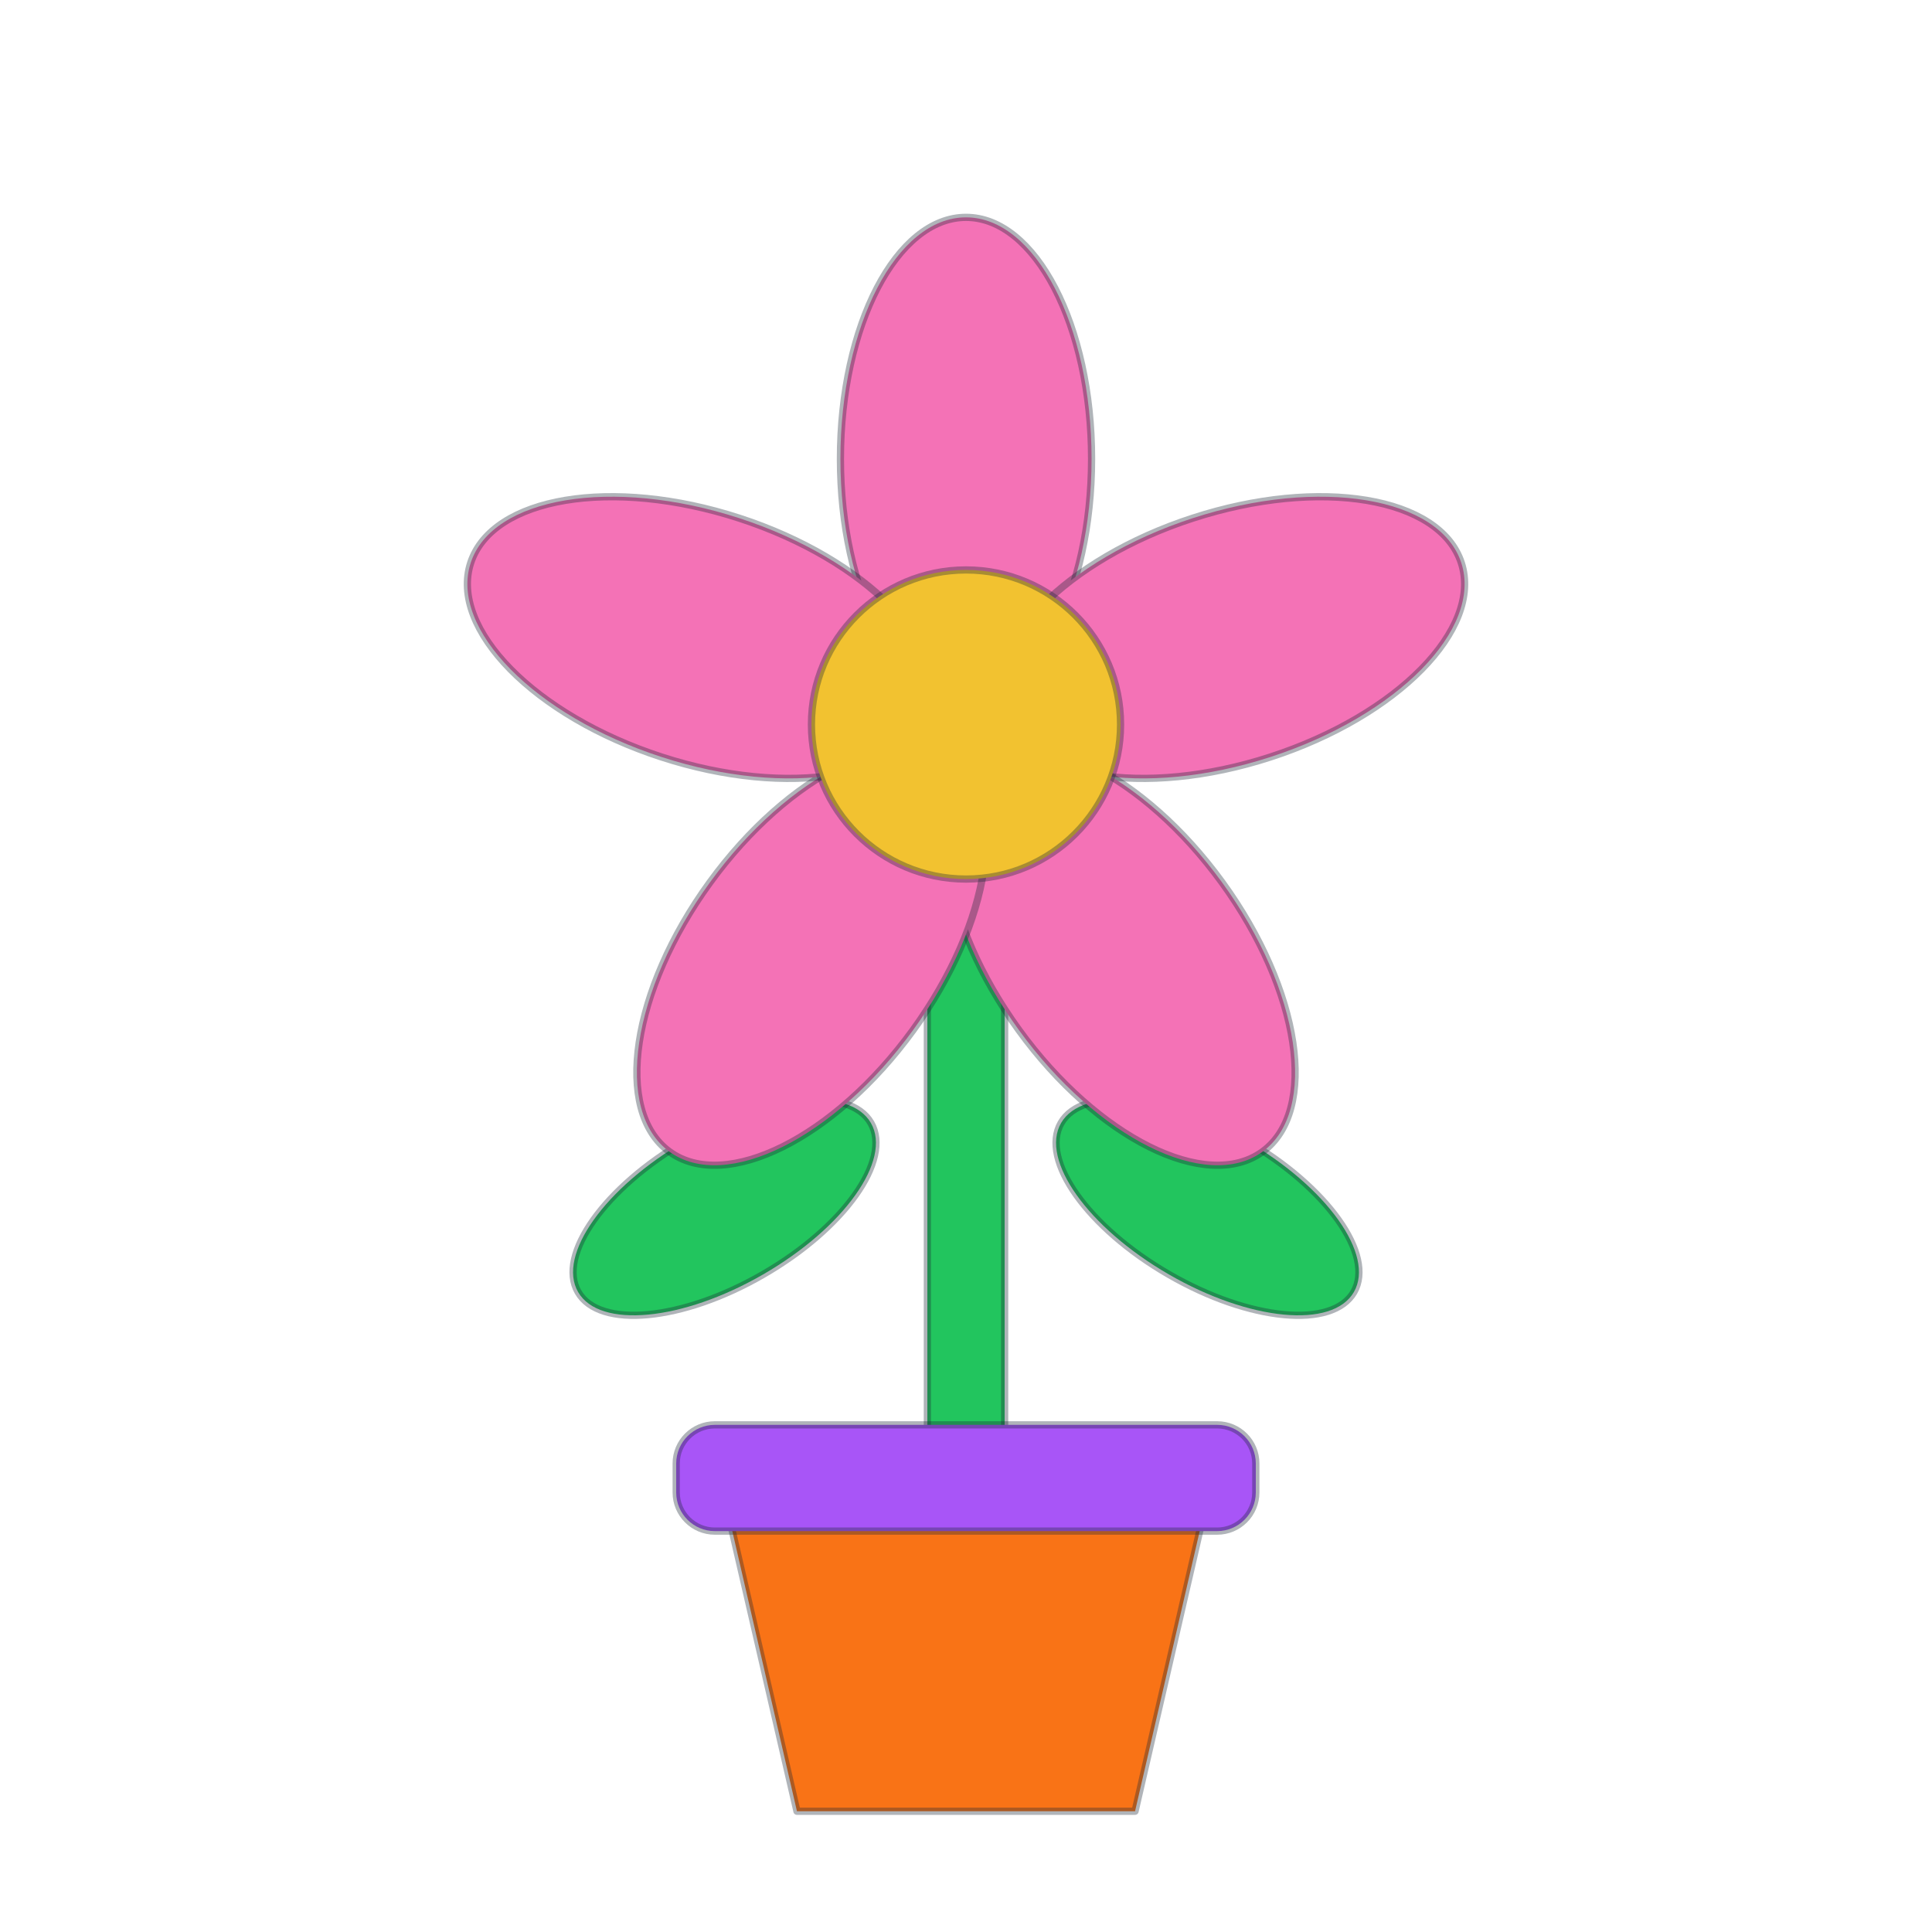
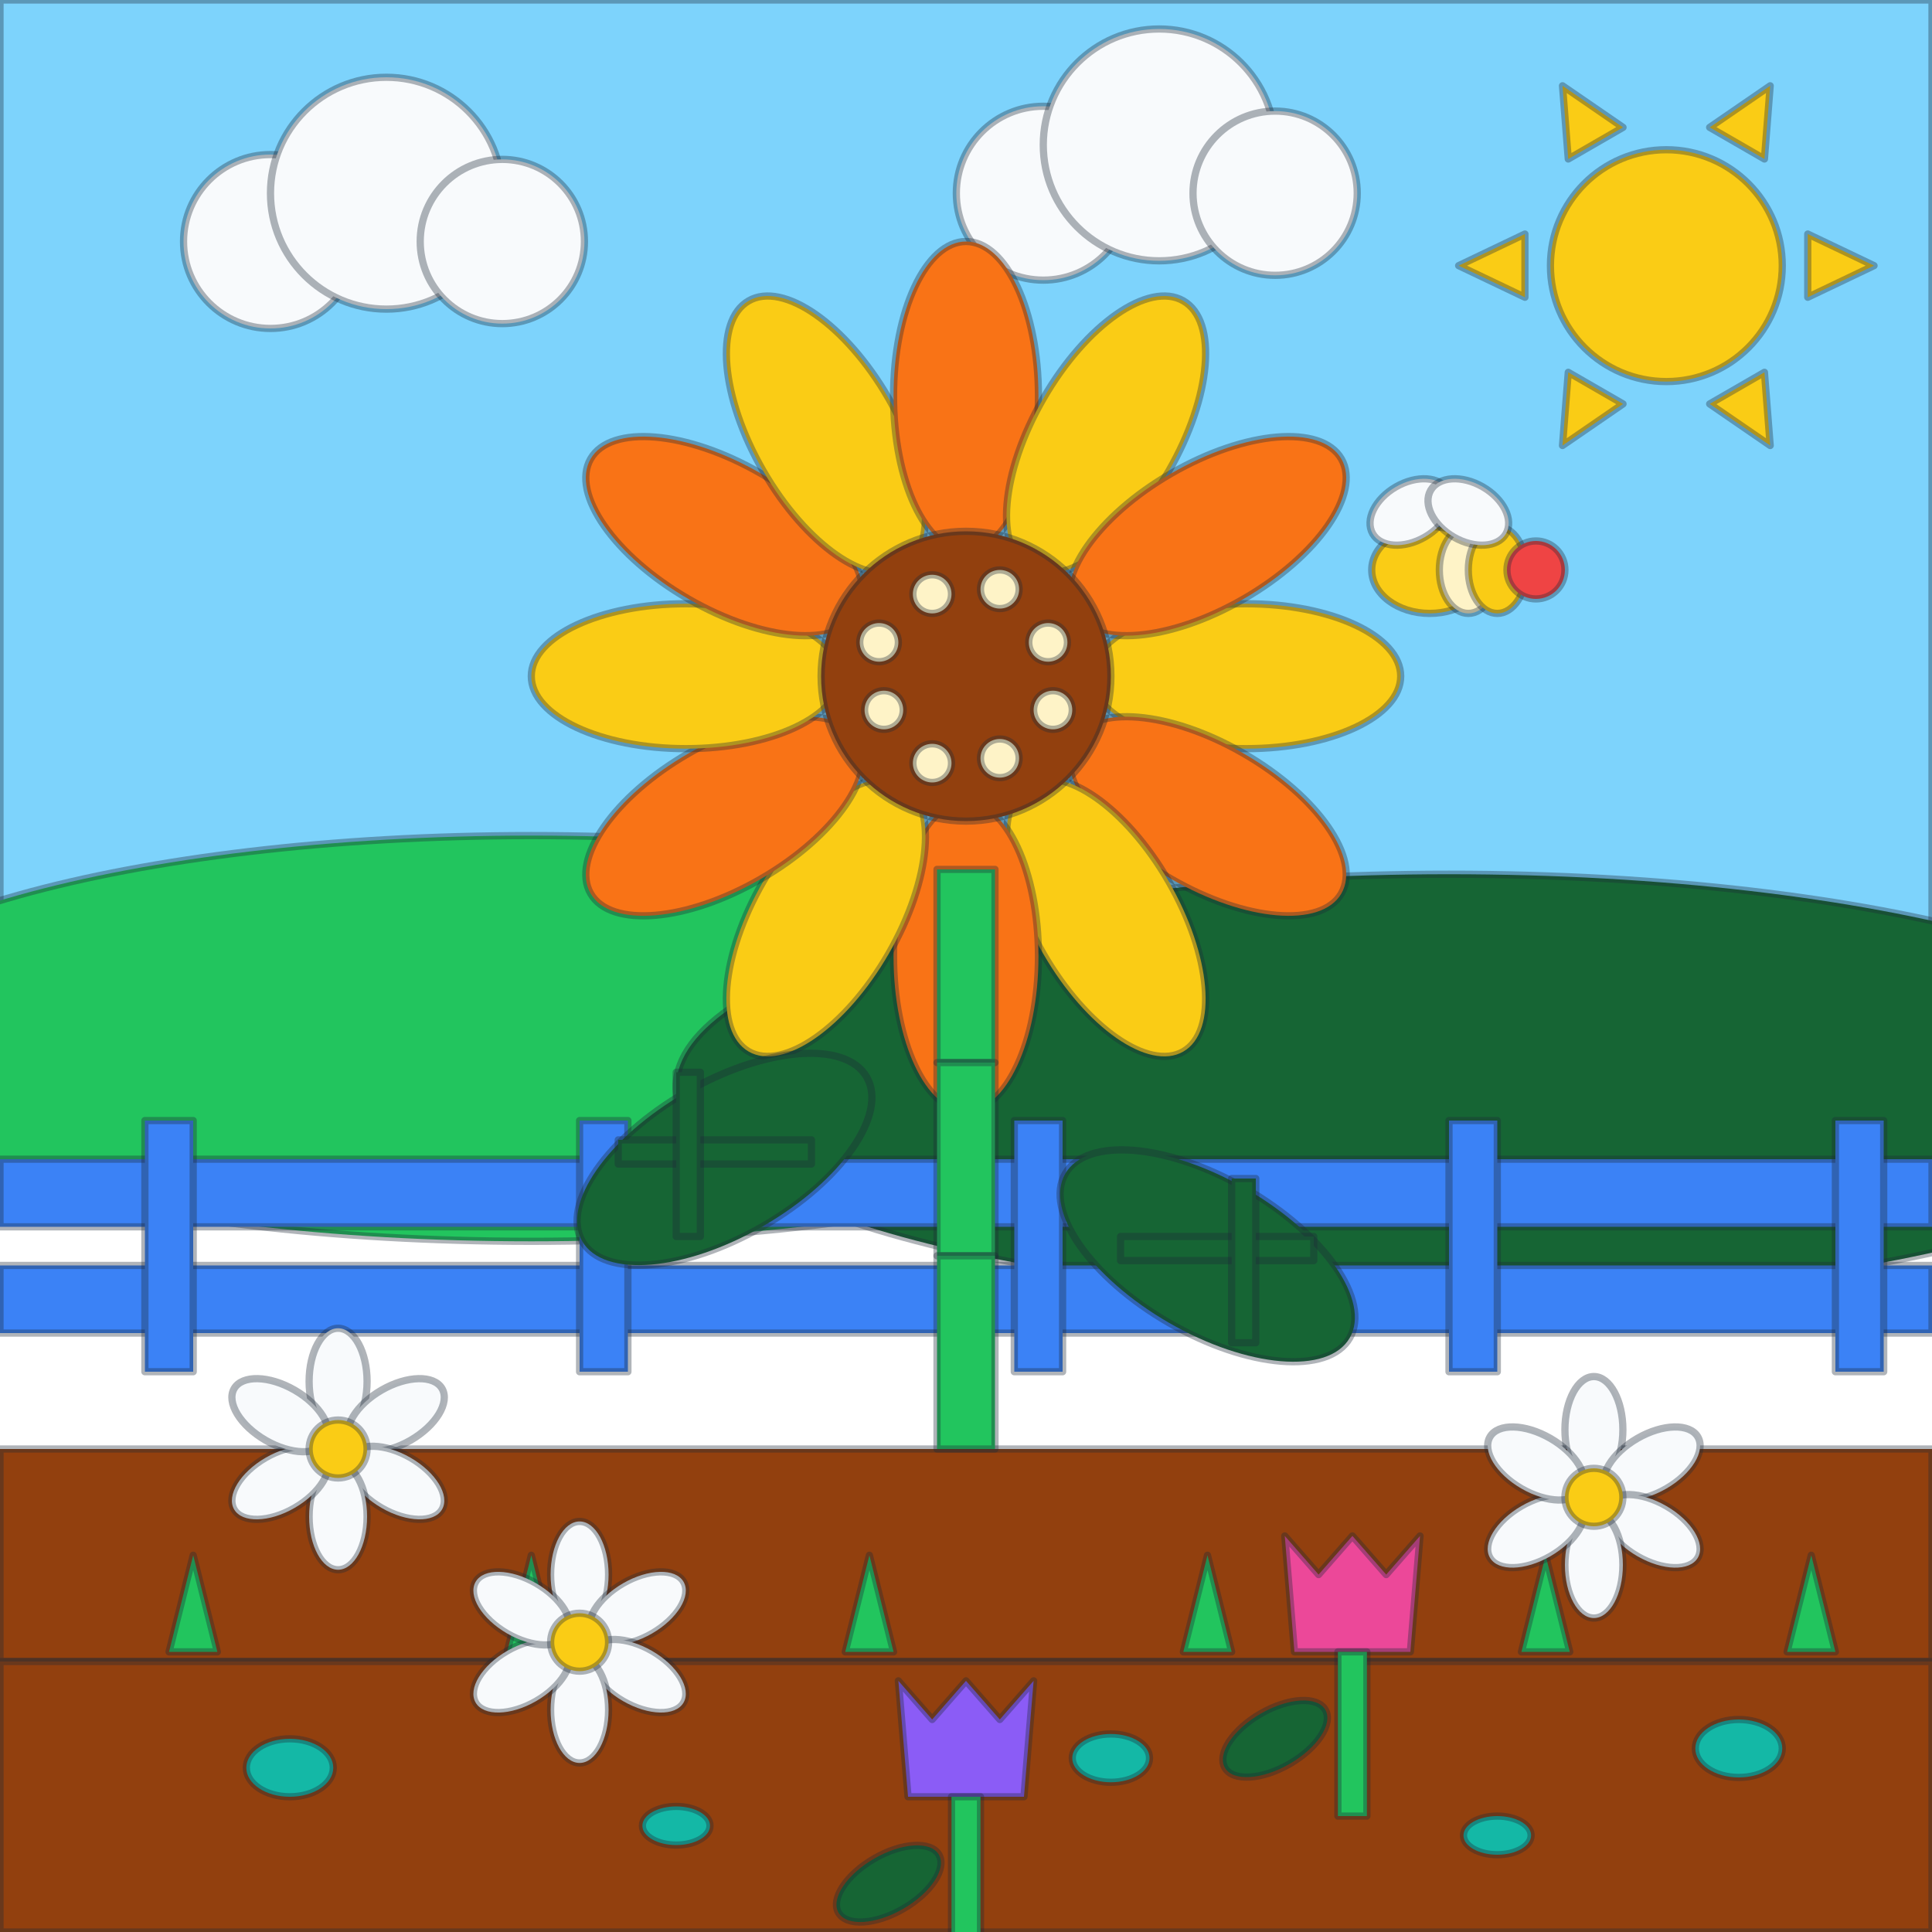
<svg xmlns="http://www.w3.org/2000/svg" viewBox="0 0 400 400" role="img" aria-label="Flower">
-   <rect x="192" y="180" width="16" height="130" rx="8" fill="#22C55E" stroke="rgba(31,41,55,0.35)" stroke-width="1.5" stroke-linejoin="round" />
-   <ellipse cx="150" cy="250" rx="35" ry="16" transform="rotate(-30 150 250)" fill="#22C55E" stroke="rgba(31,41,55,0.35)" stroke-width="1.5" stroke-linejoin="round" />
-   <ellipse cx="250" cy="250" rx="35" ry="16" transform="rotate(30 250 250)" fill="#22C55E" stroke="rgba(31,41,55,0.35)" stroke-width="1.5" stroke-linejoin="round" />
-   <ellipse cx="200" cy="95" rx="26" ry="50" transform="rotate(0 200 95)" fill="#F472B6" stroke="rgba(31,41,55,0.35)" stroke-width="1.5" stroke-linejoin="round" />
-   <ellipse cx="255" cy="132" rx="26" ry="50" transform="rotate(72 255 132)" fill="#F472B6" stroke="rgba(31,41,55,0.35)" stroke-width="1.5" stroke-linejoin="round" />
-   <ellipse cx="232" cy="198" rx="26" ry="50" transform="rotate(144 232 198)" fill="#F472B6" stroke="rgba(31,41,55,0.35)" stroke-width="1.5" stroke-linejoin="round" />
-   <ellipse cx="168" cy="198" rx="26" ry="50" transform="rotate(216 168 198)" fill="#F472B6" stroke="rgba(31,41,55,0.35)" stroke-width="1.5" stroke-linejoin="round" />
-   <ellipse cx="145" cy="132" rx="26" ry="50" transform="rotate(288 145 132)" fill="#F472B6" stroke="rgba(31,41,55,0.35)" stroke-width="1.5" stroke-linejoin="round" />
-   <circle cx="200" cy="150" r="32" fill="#F2C230" stroke="rgba(31,41,55,0.35)" stroke-width="1.5" stroke-linejoin="round" />
-   <path d="M 150 310 L 250 310 L 235 375 L 165 375 Z" fill="#F97316" stroke="rgba(31,41,55,0.35)" stroke-width="1.5" stroke-linejoin="round" />
-   <rect x="140" y="295" width="120" height="22" rx="8" fill="#A855F7" stroke="rgba(31,41,55,0.35)" stroke-width="1.5" stroke-linejoin="round" />
+   <rect x="0" y="0" width="400" height="220" fill="#7DD3FC" stroke="rgba(31,41,55,0.35)" stroke-width="1.5" stroke-linejoin="round" />
+   <circle cx="345" cy="55" r="24" fill="#FACC15" stroke="rgba(31,41,55,0.35)" stroke-width="1.5" stroke-linejoin="round" />
+   <polygon points="388.0,55.0 374.277,48.453 374.277,61.547" fill="#FACC15" stroke="rgba(31,41,55,0.35)" stroke-width="1.5" stroke-linejoin="round" />
+   <polygon points="366.5,92.239 365.308,77.081 353.969,83.628" fill="#FACC15" stroke="rgba(31,41,55,0.35)" stroke-width="1.5" stroke-linejoin="round" />
+   <polygon points="323.5,92.239 336.031,83.628 324.692,77.081" fill="#FACC15" stroke="rgba(31,41,55,0.35)" stroke-width="1.5" stroke-linejoin="round" />
+   <polygon points="302.0,55 315.723,61.547 315.723,48.453" fill="#FACC15" stroke="rgba(31,41,55,0.35)" stroke-width="1.5" stroke-linejoin="round" />
+   <polygon points="323.5,17.761 324.692,32.919 336.031,26.372" fill="#FACC15" stroke="rgba(31,41,55,0.35)" stroke-width="1.5" stroke-linejoin="round" />
+   <polygon points="366.5,17.761 353.969,26.372 365.308,32.919" fill="#FACC15" stroke="rgba(31,41,55,0.35)" stroke-width="1.5" stroke-linejoin="round" />
+   <circle cx="56.0" cy="50.0" r="18" fill="#F8FAFC" stroke="rgba(31,41,55,0.35)" stroke-width="1.5" stroke-linejoin="round" />
+   <circle cx="80.0" cy="40.0" r="24" fill="#F8FAFC" stroke="rgba(31,41,55,0.35)" stroke-width="1.5" stroke-linejoin="round" />
+   <circle cx="104.0" cy="50.0" r="17" fill="#F8FAFC" stroke="rgba(31,41,55,0.35)" stroke-width="1.5" stroke-linejoin="round" />
+   <circle cx="216.0" cy="40.0" r="18" fill="#F8FAFC" stroke="rgba(31,41,55,0.35)" stroke-width="1.5" stroke-linejoin="round" />
+   <circle cx="240.0" cy="30.0" r="24" fill="#F8FAFC" stroke="rgba(31,41,55,0.35)" stroke-width="1.5" stroke-linejoin="round" />
+   <circle cx="264.0" cy="40.0" r="17" fill="#F8FAFC" stroke="rgba(31,41,55,0.35)" stroke-width="1.5" stroke-linejoin="round" />
+   <ellipse cx="110" cy="215" rx="150" ry="42" fill="#22C55E" stroke="rgba(31,41,55,0.35)" stroke-width="1.5" stroke-linejoin="round" />
+   <ellipse cx="300" cy="225" rx="160" ry="44" fill="#166534" stroke="rgba(31,41,55,0.35)" stroke-width="1.5" stroke-linejoin="round" />
+   <rect x="0" y="240" width="400" height="14" fill="#3B82F6" stroke="rgba(31,41,55,0.35)" stroke-width="1.5" stroke-linejoin="round" />
+   <rect x="0" y="262" width="400" height="14" fill="#3B82F6" stroke="rgba(31,41,55,0.35)" stroke-width="1.5" stroke-linejoin="round" />
+   <rect x="30" y="232" width="10" height="52" fill="#3B82F6" stroke="rgba(31,41,55,0.35)" stroke-width="1.5" stroke-linejoin="round" />
+   <rect x="120" y="232" width="10" height="52" fill="#3B82F6" stroke="rgba(31,41,55,0.35)" stroke-width="1.5" stroke-linejoin="round" />
+   <rect x="210" y="232" width="10" height="52" fill="#3B82F6" stroke="rgba(31,41,55,0.35)" stroke-width="1.5" stroke-linejoin="round" />
+   <rect x="300" y="232" width="10" height="52" fill="#3B82F6" stroke="rgba(31,41,55,0.35)" stroke-width="1.5" stroke-linejoin="round" />
+   <rect x="380" y="232" width="10" height="52" fill="#3B82F6" stroke="rgba(31,41,55,0.35)" stroke-width="1.5" stroke-linejoin="round" />
+   <rect x="0" y="300" width="400" height="44" fill="#92400E" stroke="rgba(31,41,55,0.35)" stroke-width="1.5" stroke-linejoin="round" />
+   <rect x="0" y="344" width="400" height="56" fill="#92400E" stroke="rgba(31,41,55,0.35)" stroke-width="1.5" stroke-linejoin="round" />
+   <polygon points="35,342 45,342 40,322" fill="#22C55E" stroke="rgba(31,41,55,0.35)" stroke-width="1.5" stroke-linejoin="round" />
+   <polygon points="105,342 115,342 110,322" fill="#22C55E" stroke="rgba(31,41,55,0.35)" stroke-width="1.5" stroke-linejoin="round" />
+   <polygon points="175,342 185,342 180,322" fill="#22C55E" stroke="rgba(31,41,55,0.35)" stroke-width="1.5" stroke-linejoin="round" />
+   <polygon points="245,342 255,342 250,322" fill="#22C55E" stroke="rgba(31,41,55,0.35)" stroke-width="1.5" stroke-linejoin="round" />
+   <polygon points="315,342 325,342 320,322" fill="#22C55E" stroke="rgba(31,41,55,0.35)" stroke-width="1.5" stroke-linejoin="round" />
+   <polygon points="370,342 380,342 375,322" fill="#22C55E" stroke="rgba(31,41,55,0.35)" stroke-width="1.5" stroke-linejoin="round" />
+   <ellipse cx="60" cy="366" rx="9" ry="6" fill="#14B8A6" stroke="rgba(31,41,55,0.35)" stroke-width="1.5" stroke-linejoin="round" />
+   <ellipse cx="140" cy="378" rx="7" ry="4" fill="#14B8A6" stroke="rgba(31,41,55,0.35)" stroke-width="1.5" stroke-linejoin="round" />
+   <ellipse cx="230" cy="364" rx="8" ry="5" fill="#14B8A6" stroke="rgba(31,41,55,0.35)" stroke-width="1.5" stroke-linejoin="round" />
+   <ellipse cx="310" cy="380" rx="7" ry="4" fill="#14B8A6" stroke="rgba(31,41,55,0.35)" stroke-width="1.5" stroke-linejoin="round" />
+   <ellipse cx="360" cy="362" rx="9" ry="6" fill="#14B8A6" stroke="rgba(31,41,55,0.35)" stroke-width="1.5" stroke-linejoin="round" />
+   <ellipse cx="258" cy="140" rx="15" ry="32" transform="rotate(90 258 140)" fill="#FACC15" stroke="rgba(31,41,55,0.35)" stroke-width="1.5" stroke-linejoin="round" />
+   <ellipse cx="250" cy="169" rx="15" ry="32" transform="rotate(120 250 169)" fill="#F97316" stroke="rgba(31,41,55,0.35)" stroke-width="1.5" stroke-linejoin="round" />
+   <ellipse cx="229" cy="190" rx="15" ry="32" transform="rotate(150 229 190)" fill="#FACC15" stroke="rgba(31,41,55,0.35)" stroke-width="1.5" stroke-linejoin="round" />
+   <ellipse cx="200" cy="198" rx="15" ry="32" transform="rotate(180 200 198)" fill="#F97316" stroke="rgba(31,41,55,0.35)" stroke-width="1.5" stroke-linejoin="round" />
+   <ellipse cx="171" cy="190" rx="15" ry="32" transform="rotate(210 171 190)" fill="#FACC15" stroke="rgba(31,41,55,0.35)" stroke-width="1.5" stroke-linejoin="round" />
+   <ellipse cx="150" cy="169" rx="15" ry="32" transform="rotate(240 150 169)" fill="#F97316" stroke="rgba(31,41,55,0.35)" stroke-width="1.5" stroke-linejoin="round" />
+   <ellipse cx="142" cy="140" rx="15" ry="32" transform="rotate(270 142 140)" fill="#FACC15" stroke="rgba(31,41,55,0.35)" stroke-width="1.5" stroke-linejoin="round" />
+   <ellipse cx="150" cy="111" rx="15" ry="32" transform="rotate(300 150 111)" fill="#F97316" stroke="rgba(31,41,55,0.35)" stroke-width="1.5" stroke-linejoin="round" />
+   <ellipse cx="171" cy="90" rx="15" ry="32" transform="rotate(330 171 90)" fill="#FACC15" stroke="rgba(31,41,55,0.35)" stroke-width="1.5" stroke-linejoin="round" />
+   <ellipse cx="200" cy="82" rx="15" ry="32" transform="rotate(360 200 82)" fill="#F97316" stroke="rgba(31,41,55,0.35)" stroke-width="1.5" stroke-linejoin="round" />
+   <ellipse cx="229" cy="90" rx="15" ry="32" transform="rotate(390 229 90)" fill="#FACC15" stroke="rgba(31,41,55,0.35)" stroke-width="1.5" stroke-linejoin="round" />
+   <ellipse cx="250" cy="111" rx="15" ry="32" transform="rotate(420 250 111)" fill="#F97316" stroke="rgba(31,41,55,0.35)" stroke-width="1.5" stroke-linejoin="round" />
+   <circle cx="200" cy="140" r="30" fill="#92400E" stroke="rgba(31,41,55,0.35)" stroke-width="1.5" stroke-linejoin="round" />
+   <circle cx="218" cy="147" r="4" fill="#FEF3C7" stroke="rgba(31,41,55,0.35)" stroke-width="1.5" stroke-linejoin="round" />
+   <circle cx="207" cy="157" r="4" fill="#FEF3C7" stroke="rgba(31,41,55,0.35)" stroke-width="1.5" stroke-linejoin="round" />
+   <circle cx="193" cy="158" r="4" fill="#FEF3C7" stroke="rgba(31,41,55,0.35)" stroke-width="1.5" stroke-linejoin="round" />
+   <circle cx="183" cy="147" r="4" fill="#FEF3C7" stroke="rgba(31,41,55,0.35)" stroke-width="1.5" stroke-linejoin="round" />
+   <circle cx="182" cy="133" r="4" fill="#FEF3C7" stroke="rgba(31,41,55,0.35)" stroke-width="1.5" stroke-linejoin="round" />
+   <circle cx="193" cy="123" r="4" fill="#FEF3C7" stroke="rgba(31,41,55,0.35)" stroke-width="1.5" stroke-linejoin="round" />
+   <circle cx="207" cy="122" r="4" fill="#FEF3C7" stroke="rgba(31,41,55,0.35)" stroke-width="1.5" stroke-linejoin="round" />
+   <circle cx="217" cy="133" r="4" fill="#FEF3C7" stroke="rgba(31,41,55,0.35)" stroke-width="1.5" stroke-linejoin="round" />
+   <rect x="194" y="180" width="12" height="40" fill="#22C55E" stroke="rgba(31,41,55,0.35)" stroke-width="1.5" stroke-linejoin="round" />
+   <rect x="194" y="220" width="12" height="40" fill="#22C55E" stroke="rgba(31,41,55,0.35)" stroke-width="1.5" stroke-linejoin="round" />
+   <rect x="194" y="260" width="12" height="40" fill="#22C55E" stroke="rgba(31,41,55,0.35)" stroke-width="1.5" stroke-linejoin="round" />
+   <ellipse cx="150" cy="240" rx="34" ry="16" transform="rotate(-30 150 240)" fill="#166534" stroke="rgba(31,41,55,0.35)" stroke-width="1.5" stroke-linejoin="round" />
+   <rect x="128" y="236" width="40" height="5" fill="#166534" stroke="rgba(31,41,55,0.35)" stroke-width="1.5" stroke-linejoin="round" />
+   <rect x="140" y="222" width="5" height="34" fill="#166534" stroke="rgba(31,41,55,0.35)" stroke-width="1.5" stroke-linejoin="round" />
+   <ellipse cx="250" cy="260" rx="34" ry="16" transform="rotate(30 250 260)" fill="#166534" stroke="rgba(31,41,55,0.35)" stroke-width="1.5" stroke-linejoin="round" />
+   <rect x="232" y="256" width="40" height="5" fill="#166534" stroke="rgba(31,41,55,0.35)" stroke-width="1.5" stroke-linejoin="round" />
+   <rect x="255" y="244" width="5" height="34" fill="#166534" stroke="rgba(31,41,55,0.35)" stroke-width="1.5" stroke-linejoin="round" />
+   <ellipse cx="70" cy="286" rx="6" ry="11" transform="rotate(0 70 286)" fill="#F8FAFC" stroke="rgba(31,41,55,0.35)" stroke-width="1.5" stroke-linejoin="round" />
+   <ellipse cx="82" cy="293" rx="6" ry="11" transform="rotate(60 82 293)" fill="#F8FAFC" stroke="rgba(31,41,55,0.35)" stroke-width="1.5" stroke-linejoin="round" />
+   <ellipse cx="82" cy="307" rx="6" ry="11" transform="rotate(120 82 307)" fill="#F8FAFC" stroke="rgba(31,41,55,0.35)" stroke-width="1.5" stroke-linejoin="round" />
+   <ellipse cx="70" cy="314" rx="6" ry="11" transform="rotate(180 70 314)" fill="#F8FAFC" stroke="rgba(31,41,55,0.35)" stroke-width="1.5" stroke-linejoin="round" />
+   <ellipse cx="58" cy="307" rx="6" ry="11" transform="rotate(240 58 307)" fill="#F8FAFC" stroke="rgba(31,41,55,0.35)" stroke-width="1.5" stroke-linejoin="round" />
+   <ellipse cx="58" cy="293" rx="6" ry="11" transform="rotate(300 58 293)" fill="#F8FAFC" stroke="rgba(31,41,55,0.35)" stroke-width="1.5" stroke-linejoin="round" />
+   <circle cx="70" cy="300" r="6" fill="#FACC15" stroke="rgba(31,41,55,0.35)" stroke-width="1.5" stroke-linejoin="round" />
+   <ellipse cx="330" cy="296" rx="6" ry="11" transform="rotate(0 330 296)" fill="#F8FAFC" stroke="rgba(31,41,55,0.35)" stroke-width="1.5" stroke-linejoin="round" />
+   <ellipse cx="342" cy="303" rx="6" ry="11" transform="rotate(60 342 303)" fill="#F8FAFC" stroke="rgba(31,41,55,0.35)" stroke-width="1.5" stroke-linejoin="round" />
+   <ellipse cx="342" cy="317" rx="6" ry="11" transform="rotate(120 342 317)" fill="#F8FAFC" stroke="rgba(31,41,55,0.35)" stroke-width="1.5" stroke-linejoin="round" />
+   <ellipse cx="330" cy="324" rx="6" ry="11" transform="rotate(180 330 324)" fill="#F8FAFC" stroke="rgba(31,41,55,0.35)" stroke-width="1.5" stroke-linejoin="round" />
+   <ellipse cx="318" cy="317" rx="6" ry="11" transform="rotate(240 318 317)" fill="#F8FAFC" stroke="rgba(31,41,55,0.35)" stroke-width="1.5" stroke-linejoin="round" />
+   <ellipse cx="318" cy="303" rx="6" ry="11" transform="rotate(300 318 303)" fill="#F8FAFC" stroke="rgba(31,41,55,0.35)" stroke-width="1.5" stroke-linejoin="round" />
+   <circle cx="330" cy="310" r="6" fill="#FACC15" stroke="rgba(31,41,55,0.35)" stroke-width="1.5" stroke-linejoin="round" />
+   <ellipse cx="120" cy="326" rx="6" ry="11" transform="rotate(0 120 326)" fill="#F8FAFC" stroke="rgba(31,41,55,0.35)" stroke-width="1.5" stroke-linejoin="round" />
+   <ellipse cx="132" cy="333" rx="6" ry="11" transform="rotate(60 132 333)" fill="#F8FAFC" stroke="rgba(31,41,55,0.35)" stroke-width="1.5" stroke-linejoin="round" />
+   <ellipse cx="132" cy="347" rx="6" ry="11" transform="rotate(120 132 347)" fill="#F8FAFC" stroke="rgba(31,41,55,0.35)" stroke-width="1.5" stroke-linejoin="round" />
+   <ellipse cx="120" cy="354" rx="6" ry="11" transform="rotate(180 120 354)" fill="#F8FAFC" stroke="rgba(31,41,55,0.35)" stroke-width="1.5" stroke-linejoin="round" />
+   <ellipse cx="108" cy="347" rx="6" ry="11" transform="rotate(240 108 347)" fill="#F8FAFC" stroke="rgba(31,41,55,0.35)" stroke-width="1.5" stroke-linejoin="round" />
+   <ellipse cx="108" cy="333" rx="6" ry="11" transform="rotate(300 108 333)" fill="#F8FAFC" stroke="rgba(31,41,55,0.35)" stroke-width="1.5" stroke-linejoin="round" />
+   <circle cx="120" cy="340" r="6" fill="#FACC15" stroke="rgba(31,41,55,0.35)" stroke-width="1.5" stroke-linejoin="round" />
+   <polygon points="266,318 268,342 292,342 294,318 287,326 280,318 273,326" fill="#EC4899" stroke="rgba(31,41,55,0.35)" stroke-width="1.5" stroke-linejoin="round" />
+   <rect x="277" y="342" width="6" height="34" fill="#22C55E" stroke="rgba(31,41,55,0.35)" stroke-width="1.5" stroke-linejoin="round" />
+   <ellipse cx="264" cy="360" rx="12" ry="6" transform="rotate(-30 264 360)" fill="#166534" stroke="rgba(31,41,55,0.35)" stroke-width="1.5" stroke-linejoin="round" />
+   <polygon points="186,348 188,372 212,372 214,348 207,356 200,348 193,356" fill="#8B5CF6" stroke="rgba(31,41,55,0.35)" stroke-width="1.5" stroke-linejoin="round" />
+   <rect x="197" y="372" width="6" height="34" fill="#22C55E" stroke="rgba(31,41,55,0.35)" stroke-width="1.5" stroke-linejoin="round" />
+   <ellipse cx="184" cy="390" rx="12" ry="6" transform="rotate(-30 184 390)" fill="#166534" stroke="rgba(31,41,55,0.35)" stroke-width="1.5" stroke-linejoin="round" />
+   <ellipse cx="296" cy="118" rx="12" ry="9" fill="#FACC15" stroke="rgba(31,41,55,0.35)" stroke-width="1.5" stroke-linejoin="round" />
+   <ellipse cx="304" cy="118" rx="6" ry="9" fill="#FEF3C7" stroke="rgba(31,41,55,0.35)" stroke-width="1.5" stroke-linejoin="round" />
+   <ellipse cx="310" cy="118" rx="6" ry="9" fill="#FACC15" stroke="rgba(31,41,55,0.35)" stroke-width="1.5" stroke-linejoin="round" />
+   <ellipse cx="292" cy="106" rx="9" ry="6" transform="rotate(-30 292 106)" fill="#F8FAFC" stroke="rgba(31,41,55,0.35)" stroke-width="1.5" stroke-linejoin="round" />
+   <ellipse cx="304" cy="106" rx="9" ry="6" transform="rotate(30 304 106)" fill="#F8FAFC" stroke="rgba(31,41,55,0.35)" stroke-width="1.5" stroke-linejoin="round" />
+   <circle cx="318" cy="118" r="6" fill="#EF4444" stroke="rgba(31,41,55,0.35)" stroke-width="1.5" stroke-linejoin="round" />
</svg>
